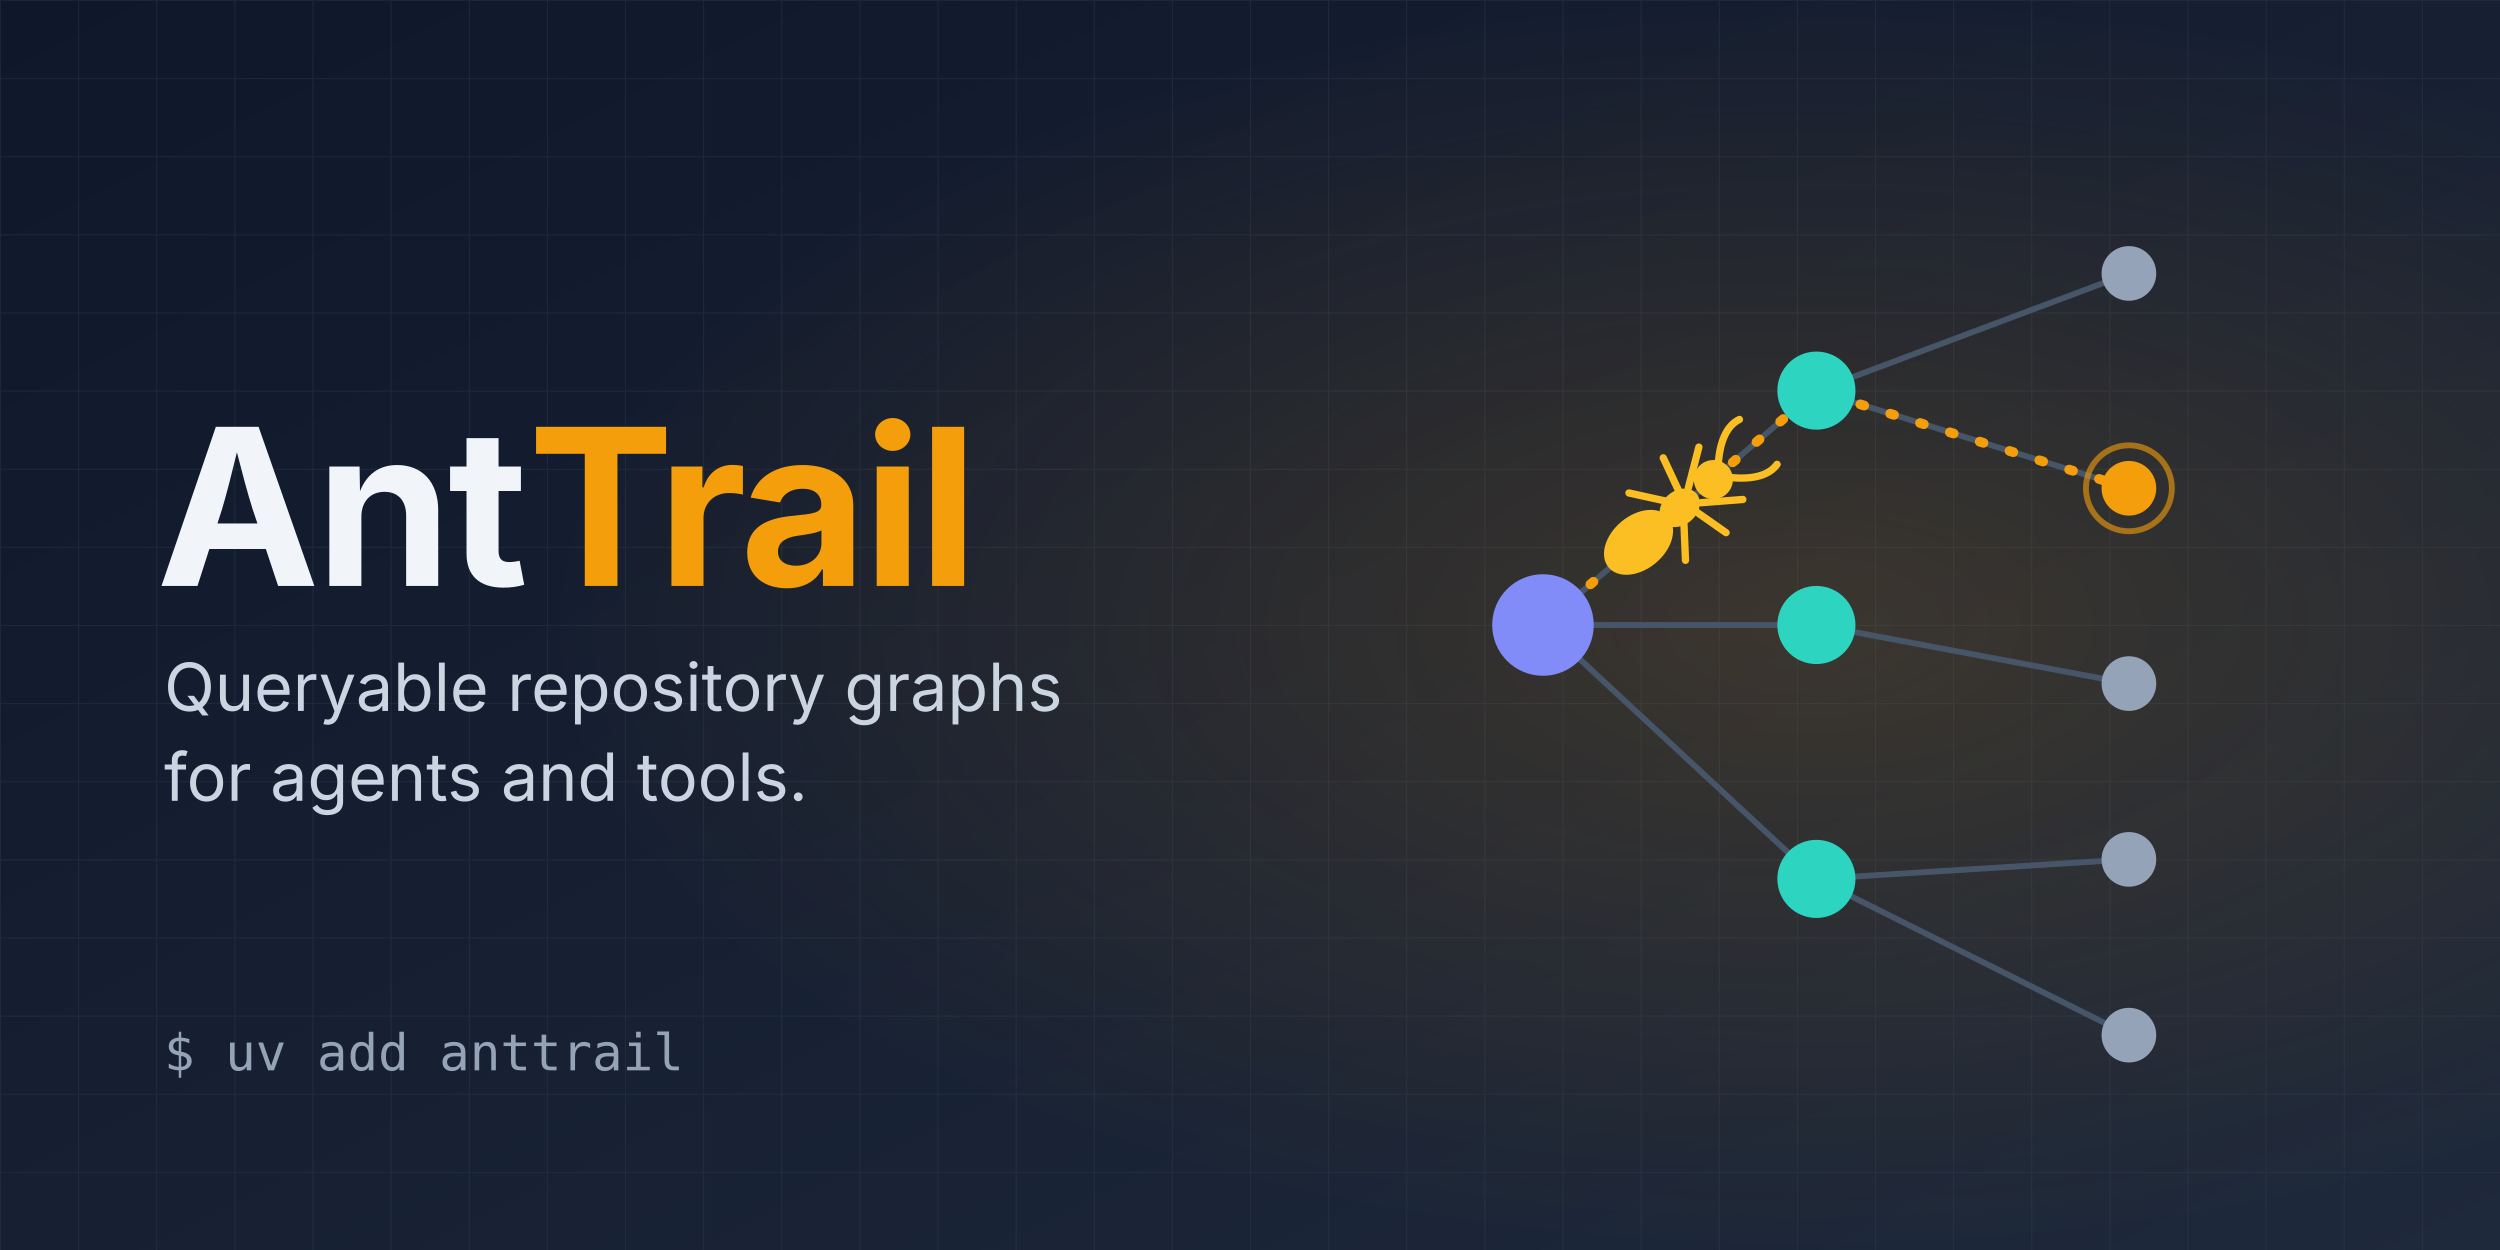
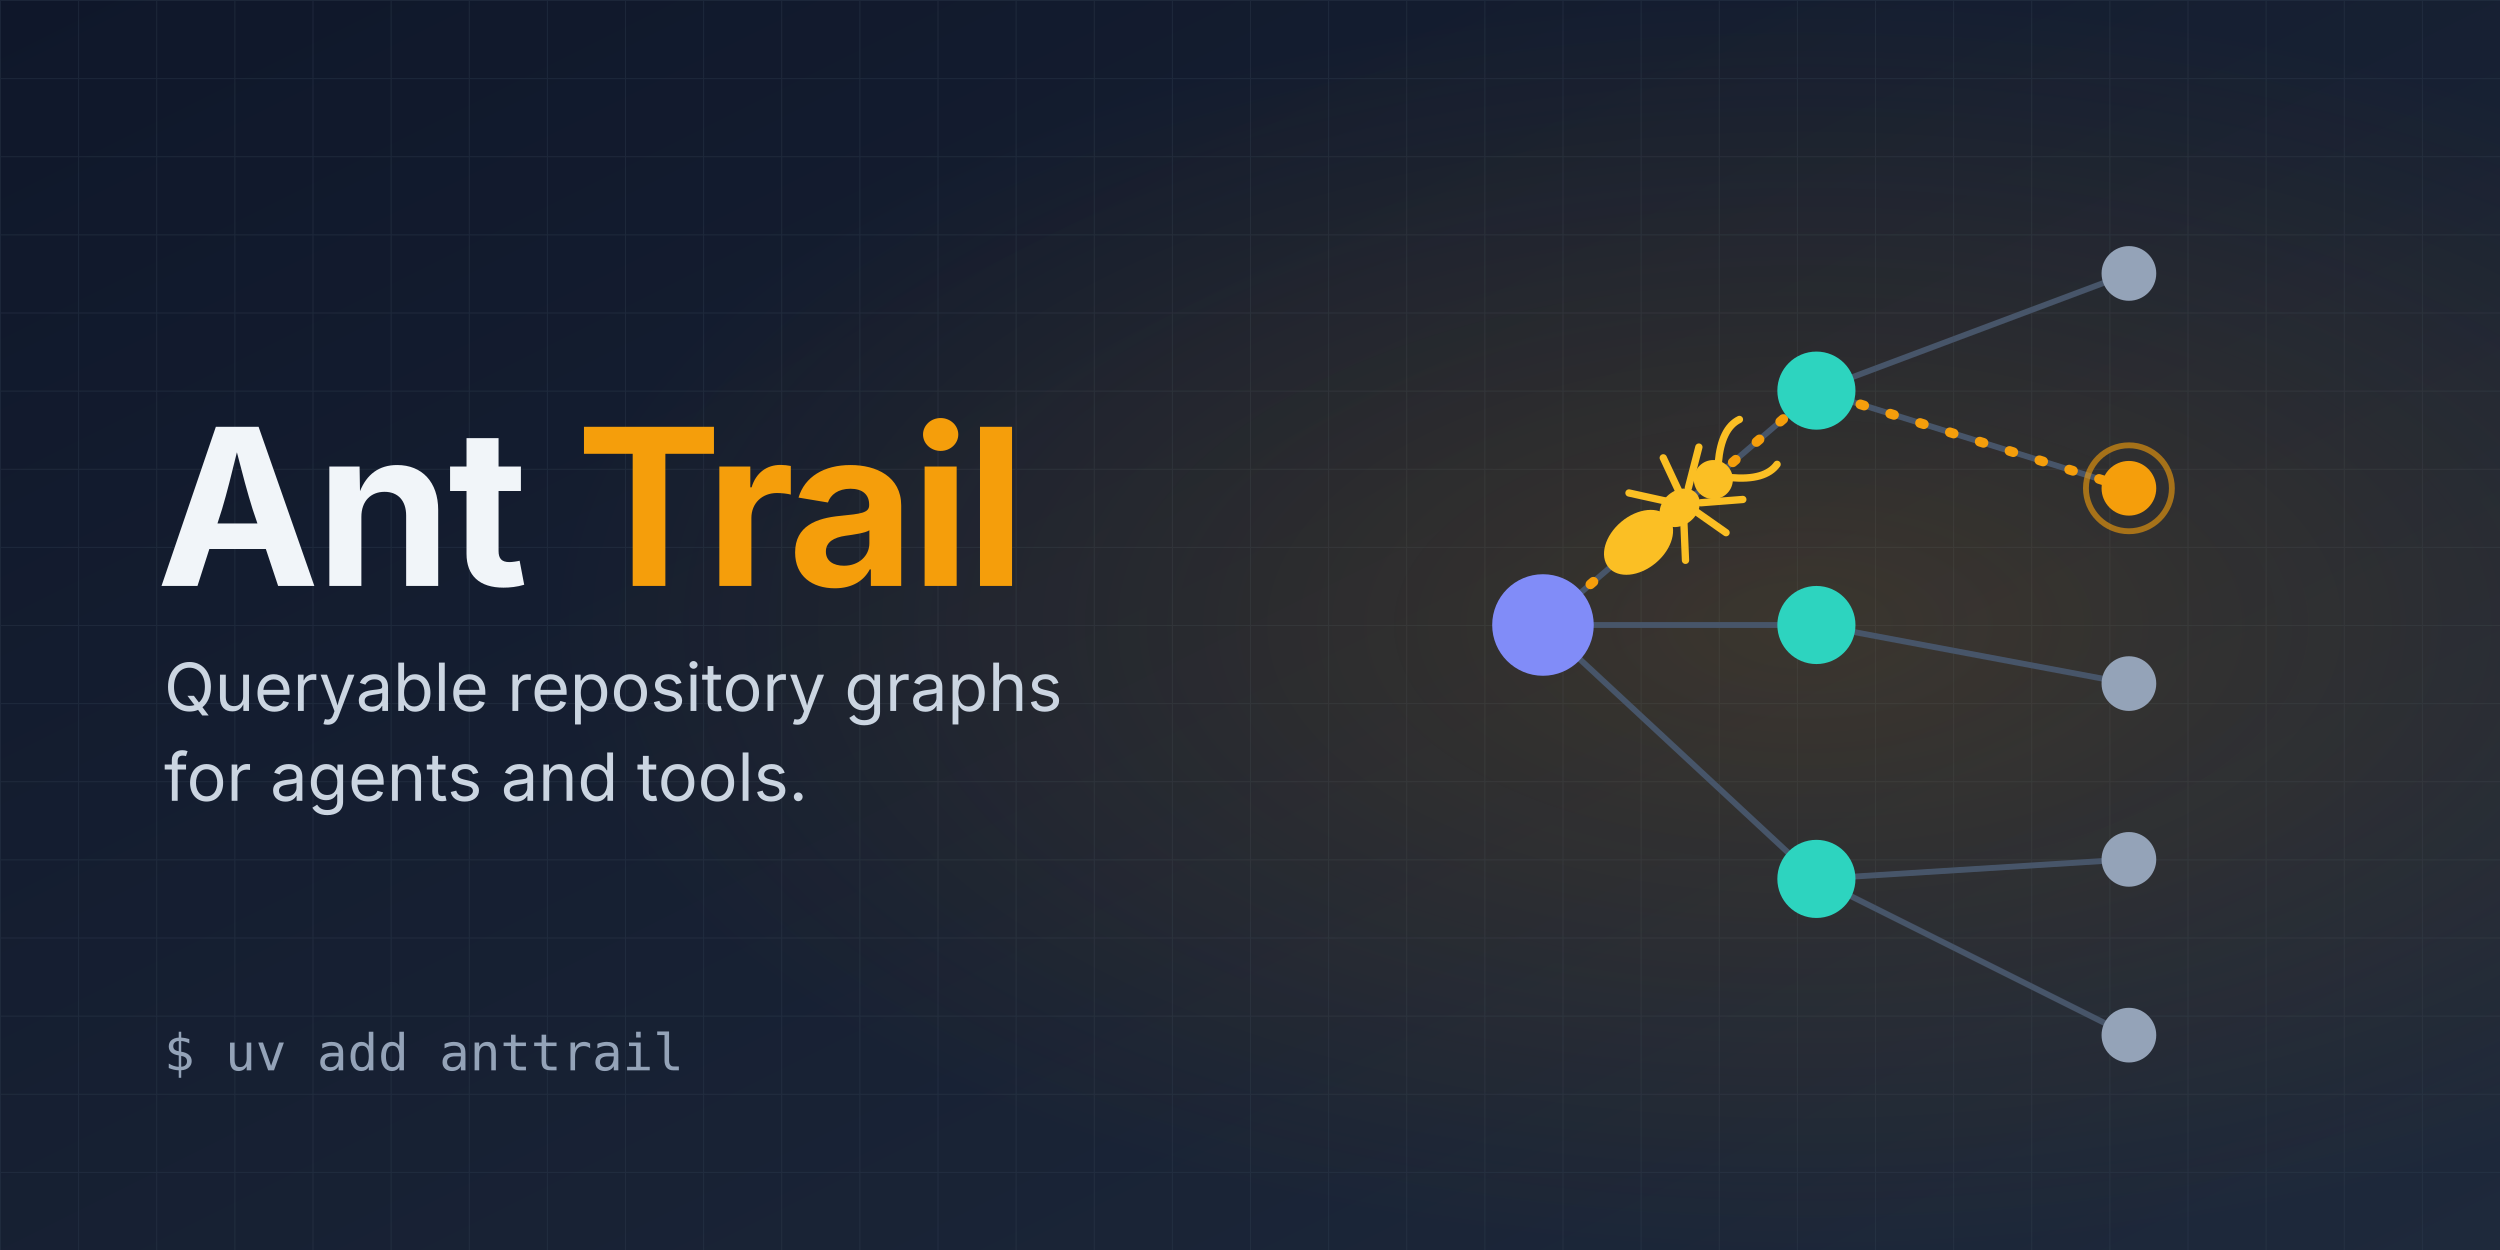
<svg xmlns="http://www.w3.org/2000/svg" width="1280" height="640" viewBox="0 0 1280 640" role="img" aria-labelledby="title desc">
  <defs>
    <linearGradient id="bg" x1="0" y1="0" x2="1" y2="1">
      <stop offset="0" stop-color="#0f172a" />
      <stop offset="1" stop-color="#1e293b" />
    </linearGradient>
    <radialGradient id="glow" cx="0.72" cy="0.5" r="0.5">
      <stop offset="0" stop-color="#f59e0b" stop-opacity="0.16" />
      <stop offset="1" stop-color="#f59e0b" stop-opacity="0" />
    </radialGradient>
    <pattern id="grid" width="40" height="40" patternUnits="userSpaceOnUse">
      <path d="M40 0H0V40" fill="none" stroke="#334155" stroke-opacity="0.35" stroke-width="1" />
    </pattern>
  </defs>
  <rect width="1280" height="640" fill="url(#bg)" />
  <rect width="1280" height="640" fill="url(#grid)" />
  <rect width="1280" height="640" fill="url(#glow)" />
  <g stroke="#475569" stroke-width="3" fill="none" stroke-linecap="round">
    <path d="M790 320 L930 200" />
    <path d="M790 320 L930 320" />
    <path d="M790 320 L930 450" />
    <path d="M930 200 L1090 140" />
    <path d="M930 200 L1090 250" />
    <path d="M930 320 L1090 350" />
    <path d="M930 450 L1090 440" />
    <path d="M930 450 L1090 530" />
  </g>
  <path d="M790 320 L930 200 L1090 250" stroke="#f59e0b" stroke-width="5" stroke-linecap="round" stroke-dasharray="2 14" fill="none" />
  <g>
    <circle cx="790" cy="320" r="26" fill="#818cf8" />
    <g fill="#2dd4bf">
      <circle cx="930" cy="200" r="20" />
      <circle cx="930" cy="320" r="20" />
      <circle cx="930" cy="450" r="20" />
    </g>
    <g fill="#94a3b8">
      <circle cx="1090" cy="140" r="14" />
      <circle cx="1090" cy="350" r="14" />
      <circle cx="1090" cy="440" r="14" />
      <circle cx="1090" cy="530" r="14" />
    </g>
    <circle cx="1090" cy="250" r="22" fill="none" stroke="#f59e0b" stroke-width="3" stroke-opacity="0.6" />
    <circle cx="1090" cy="250" r="14" fill="#f59e0b" />
  </g>
  <g transform="translate(860 260) rotate(-40) scale(1.25)" stroke="#fbbf24" stroke-width="3" stroke-linecap="round" fill="none">
    <path d="M-2 -5 L-12 -18 M-2 5 L-12 18" />
    <path d="M4 -5 L8 -20 M4 5 L8 20" />
    <path d="M8 -4 L22 -14 M8 4 L22 14" />
    <path d="M24 -4 Q34 -14 42 -12 M24 4 Q34 14 42 12" />
    <g fill="#fbbf24" stroke="none">
      <ellipse cx="-22" cy="0" rx="16" ry="11" />
      <ellipse cx="0" cy="0" rx="9" ry="7" />
      <circle cx="18" cy="0" r="8" />
    </g>
  </g>
  <g font-family="Inter, 'Segoe UI', 'Helvetica Neue', Arial, sans-serif">
-     <text x="80" y="300" font-size="112" font-weight="700" fill="#f1f5f9" letter-spacing="-2">Ant<tspan fill="#f59e0b">Trail</tspan>
+     <text x="80" y="300" font-size="112" font-weight="700" fill="#f1f5f9" letter-spacing="-2">Ant
+             <tspan fill="#f59e0b">Trail</tspan>
    </text>
    <text x="84" y="364" font-size="34" fill="#cbd5e1">Queryable repository graphs</text>
    <text x="84" y="410" font-size="34" fill="#cbd5e1">for agents and tools.</text>
-     <text x="84" y="548" font-size="26" fill="#94a3b8" font-family="'SF Mono', Menlo, Consolas, monospace">$ uv add anttrail</text>
+     <text x="84" y="548" font-size="26" fill="#94a3b8" font-family="'SF Mono', Menlo, Consolas, monospace">$ uv add
+             anttrail
+         </text>
  </g>
</svg>
